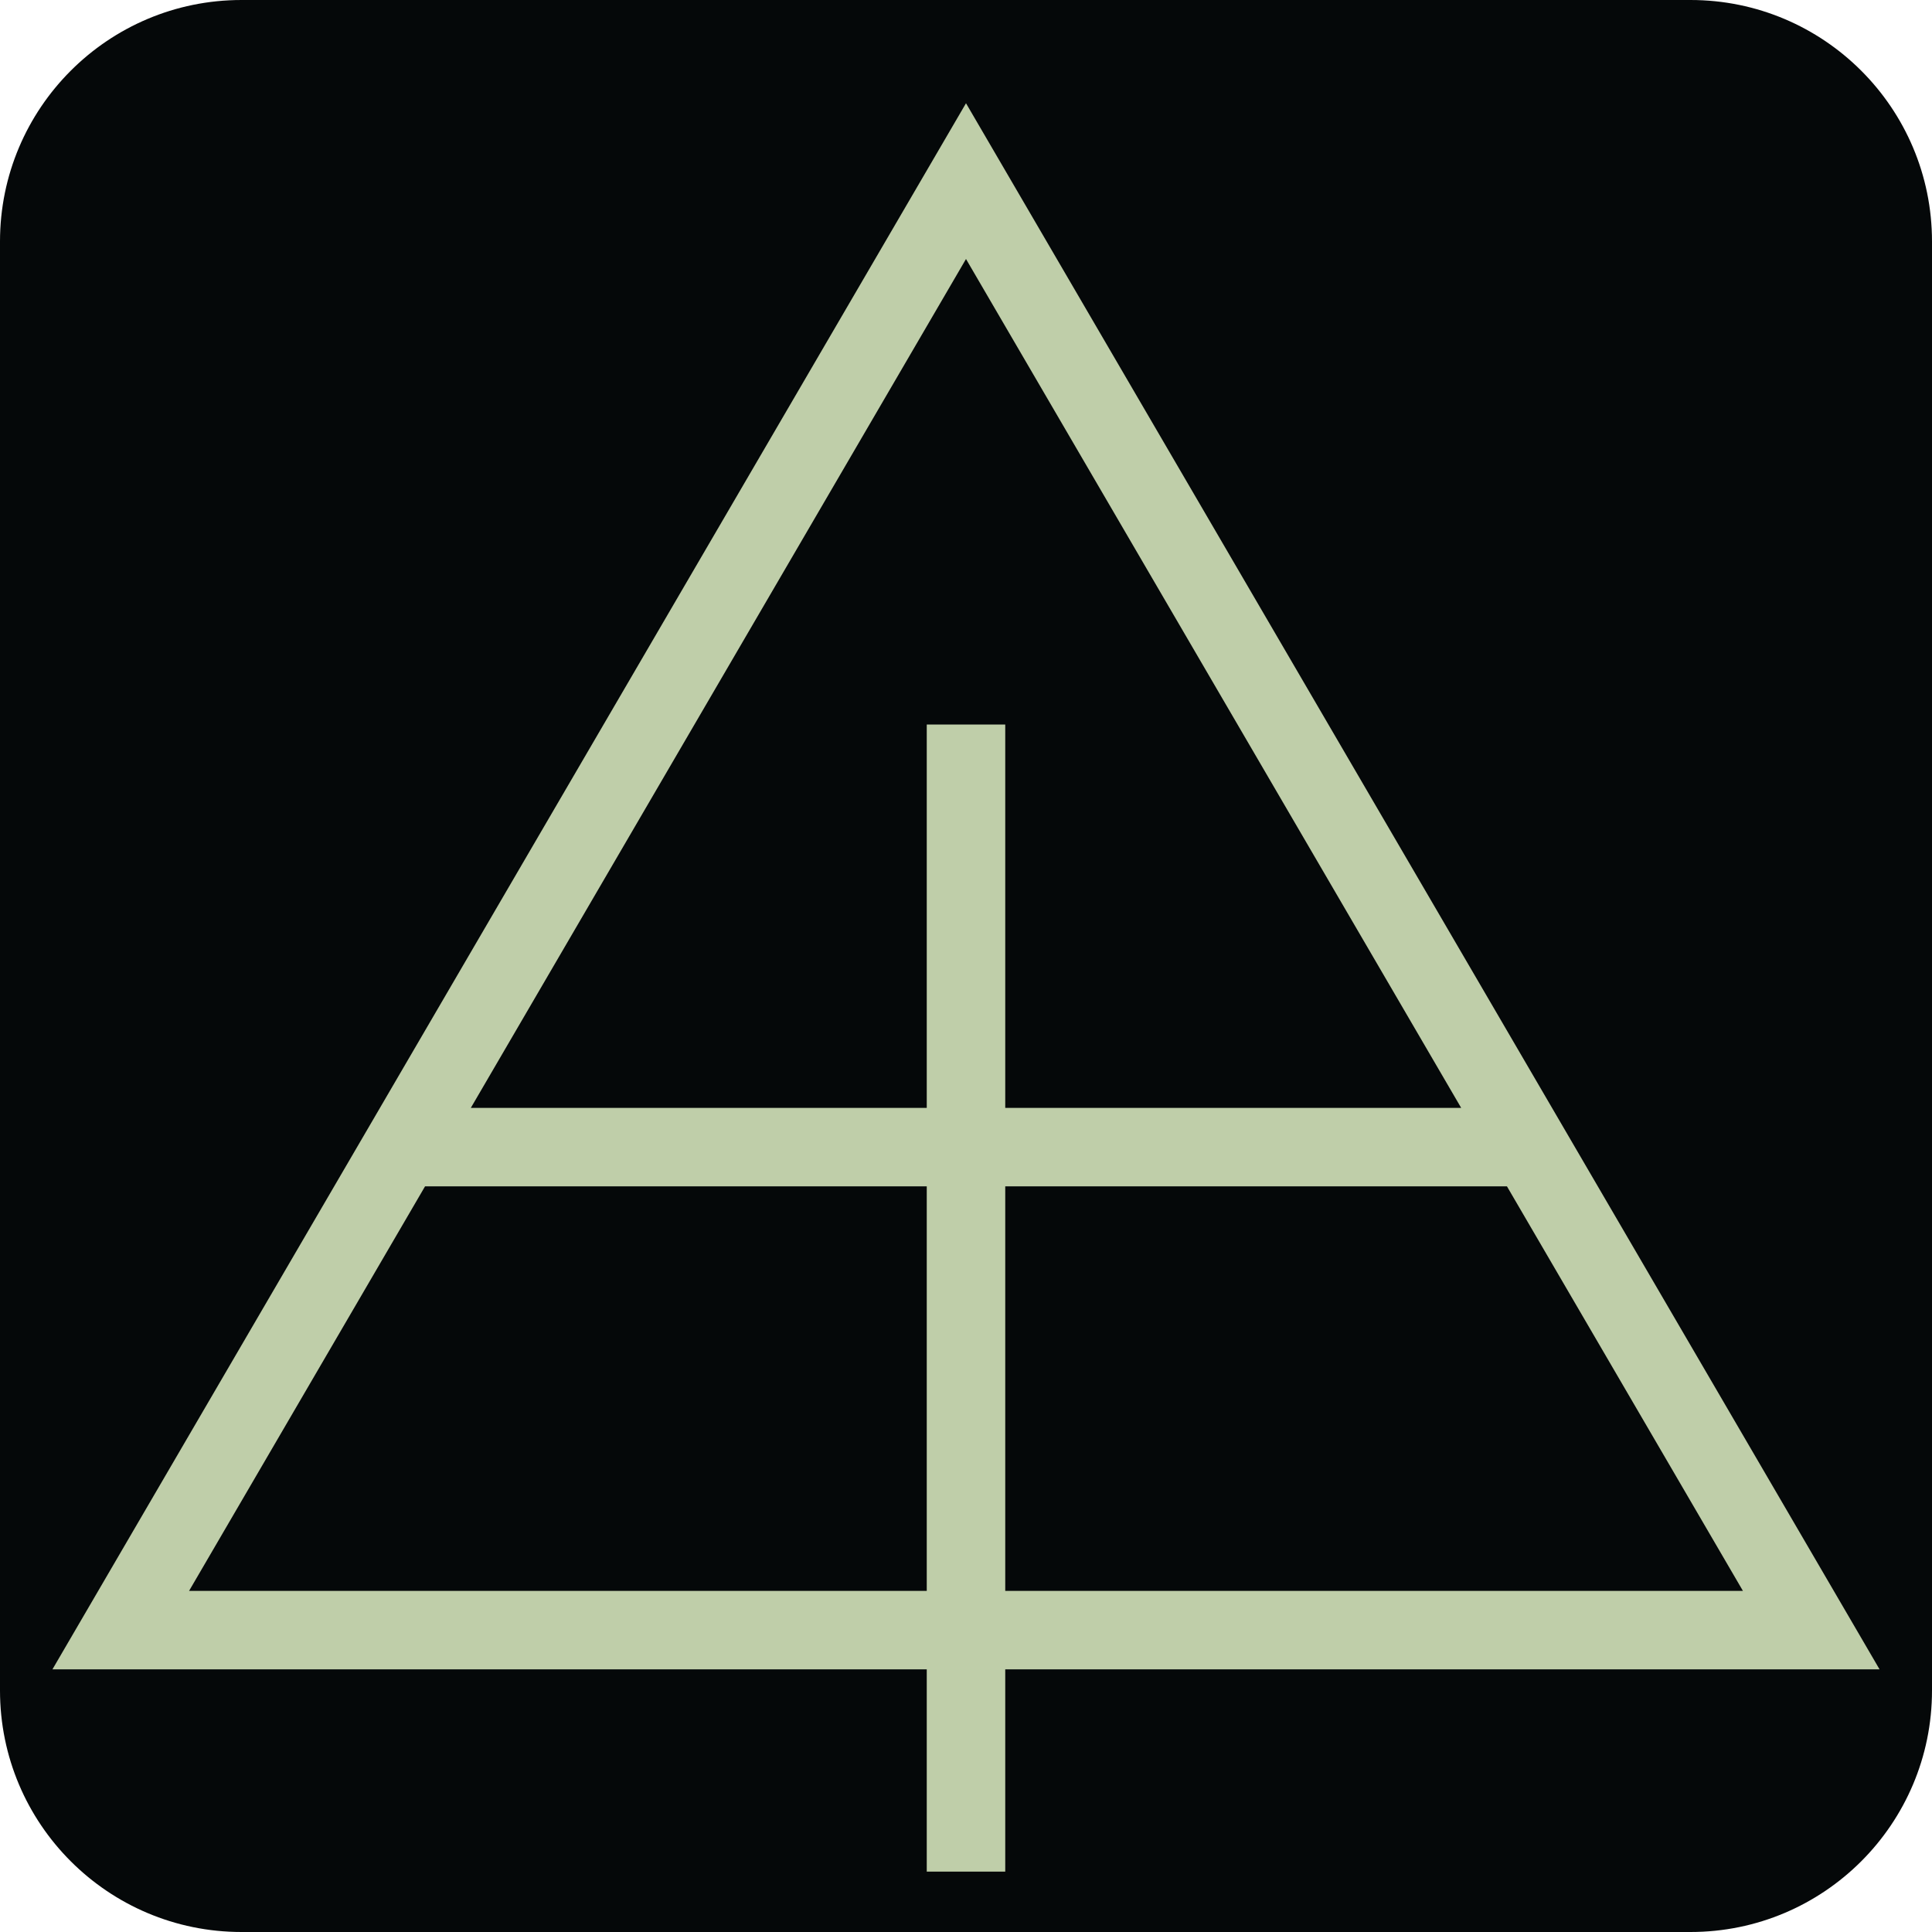
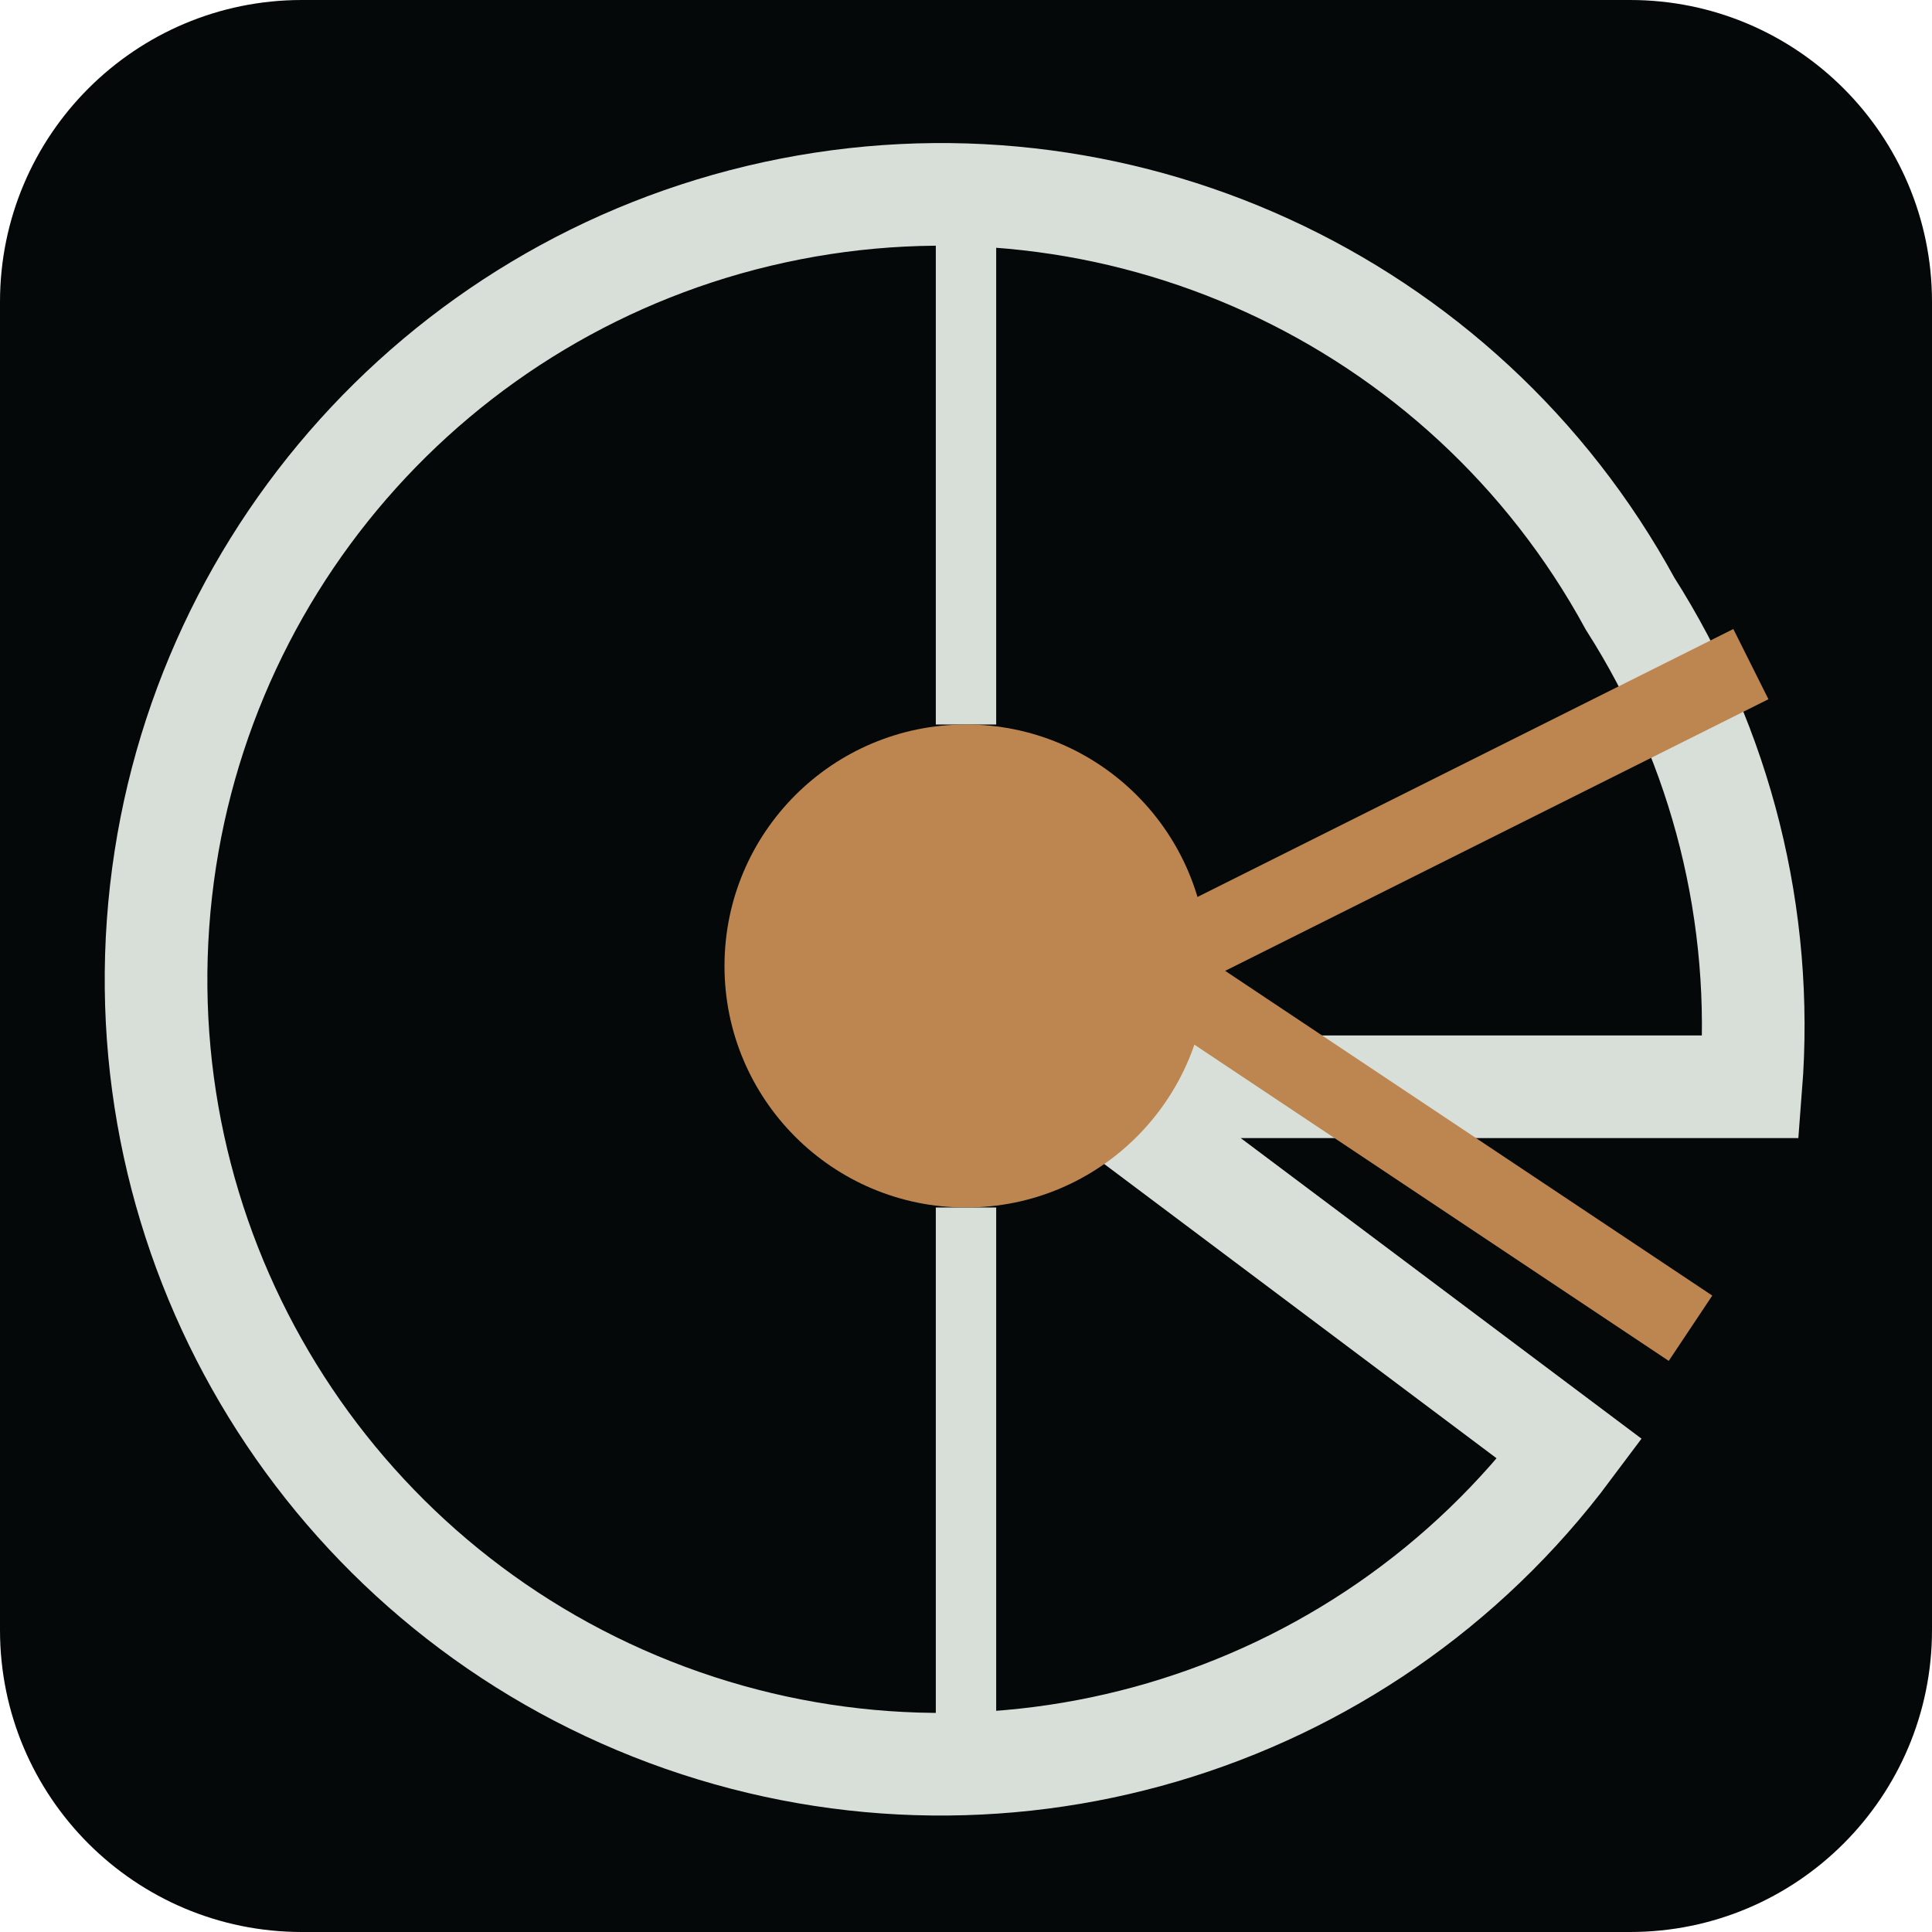
<svg xmlns="http://www.w3.org/2000/svg" viewBox="0 0 32 32">
-   <rect width="32" height="32" rx="4" fill="#050809" />
-   <path d="M16 3 30 27H2L16 3Zm0 9v19M7 19h18" fill="none" stroke="#bfcea9" stroke-width="1.3" />
+   <rect width="32" height="32" rx="5" fill="#050809" />
+   <path d="M27 10A13 13 0 1 0 26 24L18 18H29A13 13 0 0 0 27 10Z" fill="none" stroke="#d8dfd9" stroke-width="1.7" />
+   <path d="M16 3v9m0 8v9" stroke="#d8dfd9" />
+   <path d="m19 16 10-5M19 16l9 6" stroke="#bd8651" stroke-width="1.3" />
+   <circle cx="16" cy="16" r="4" fill="#bd8651" />
</svg>
